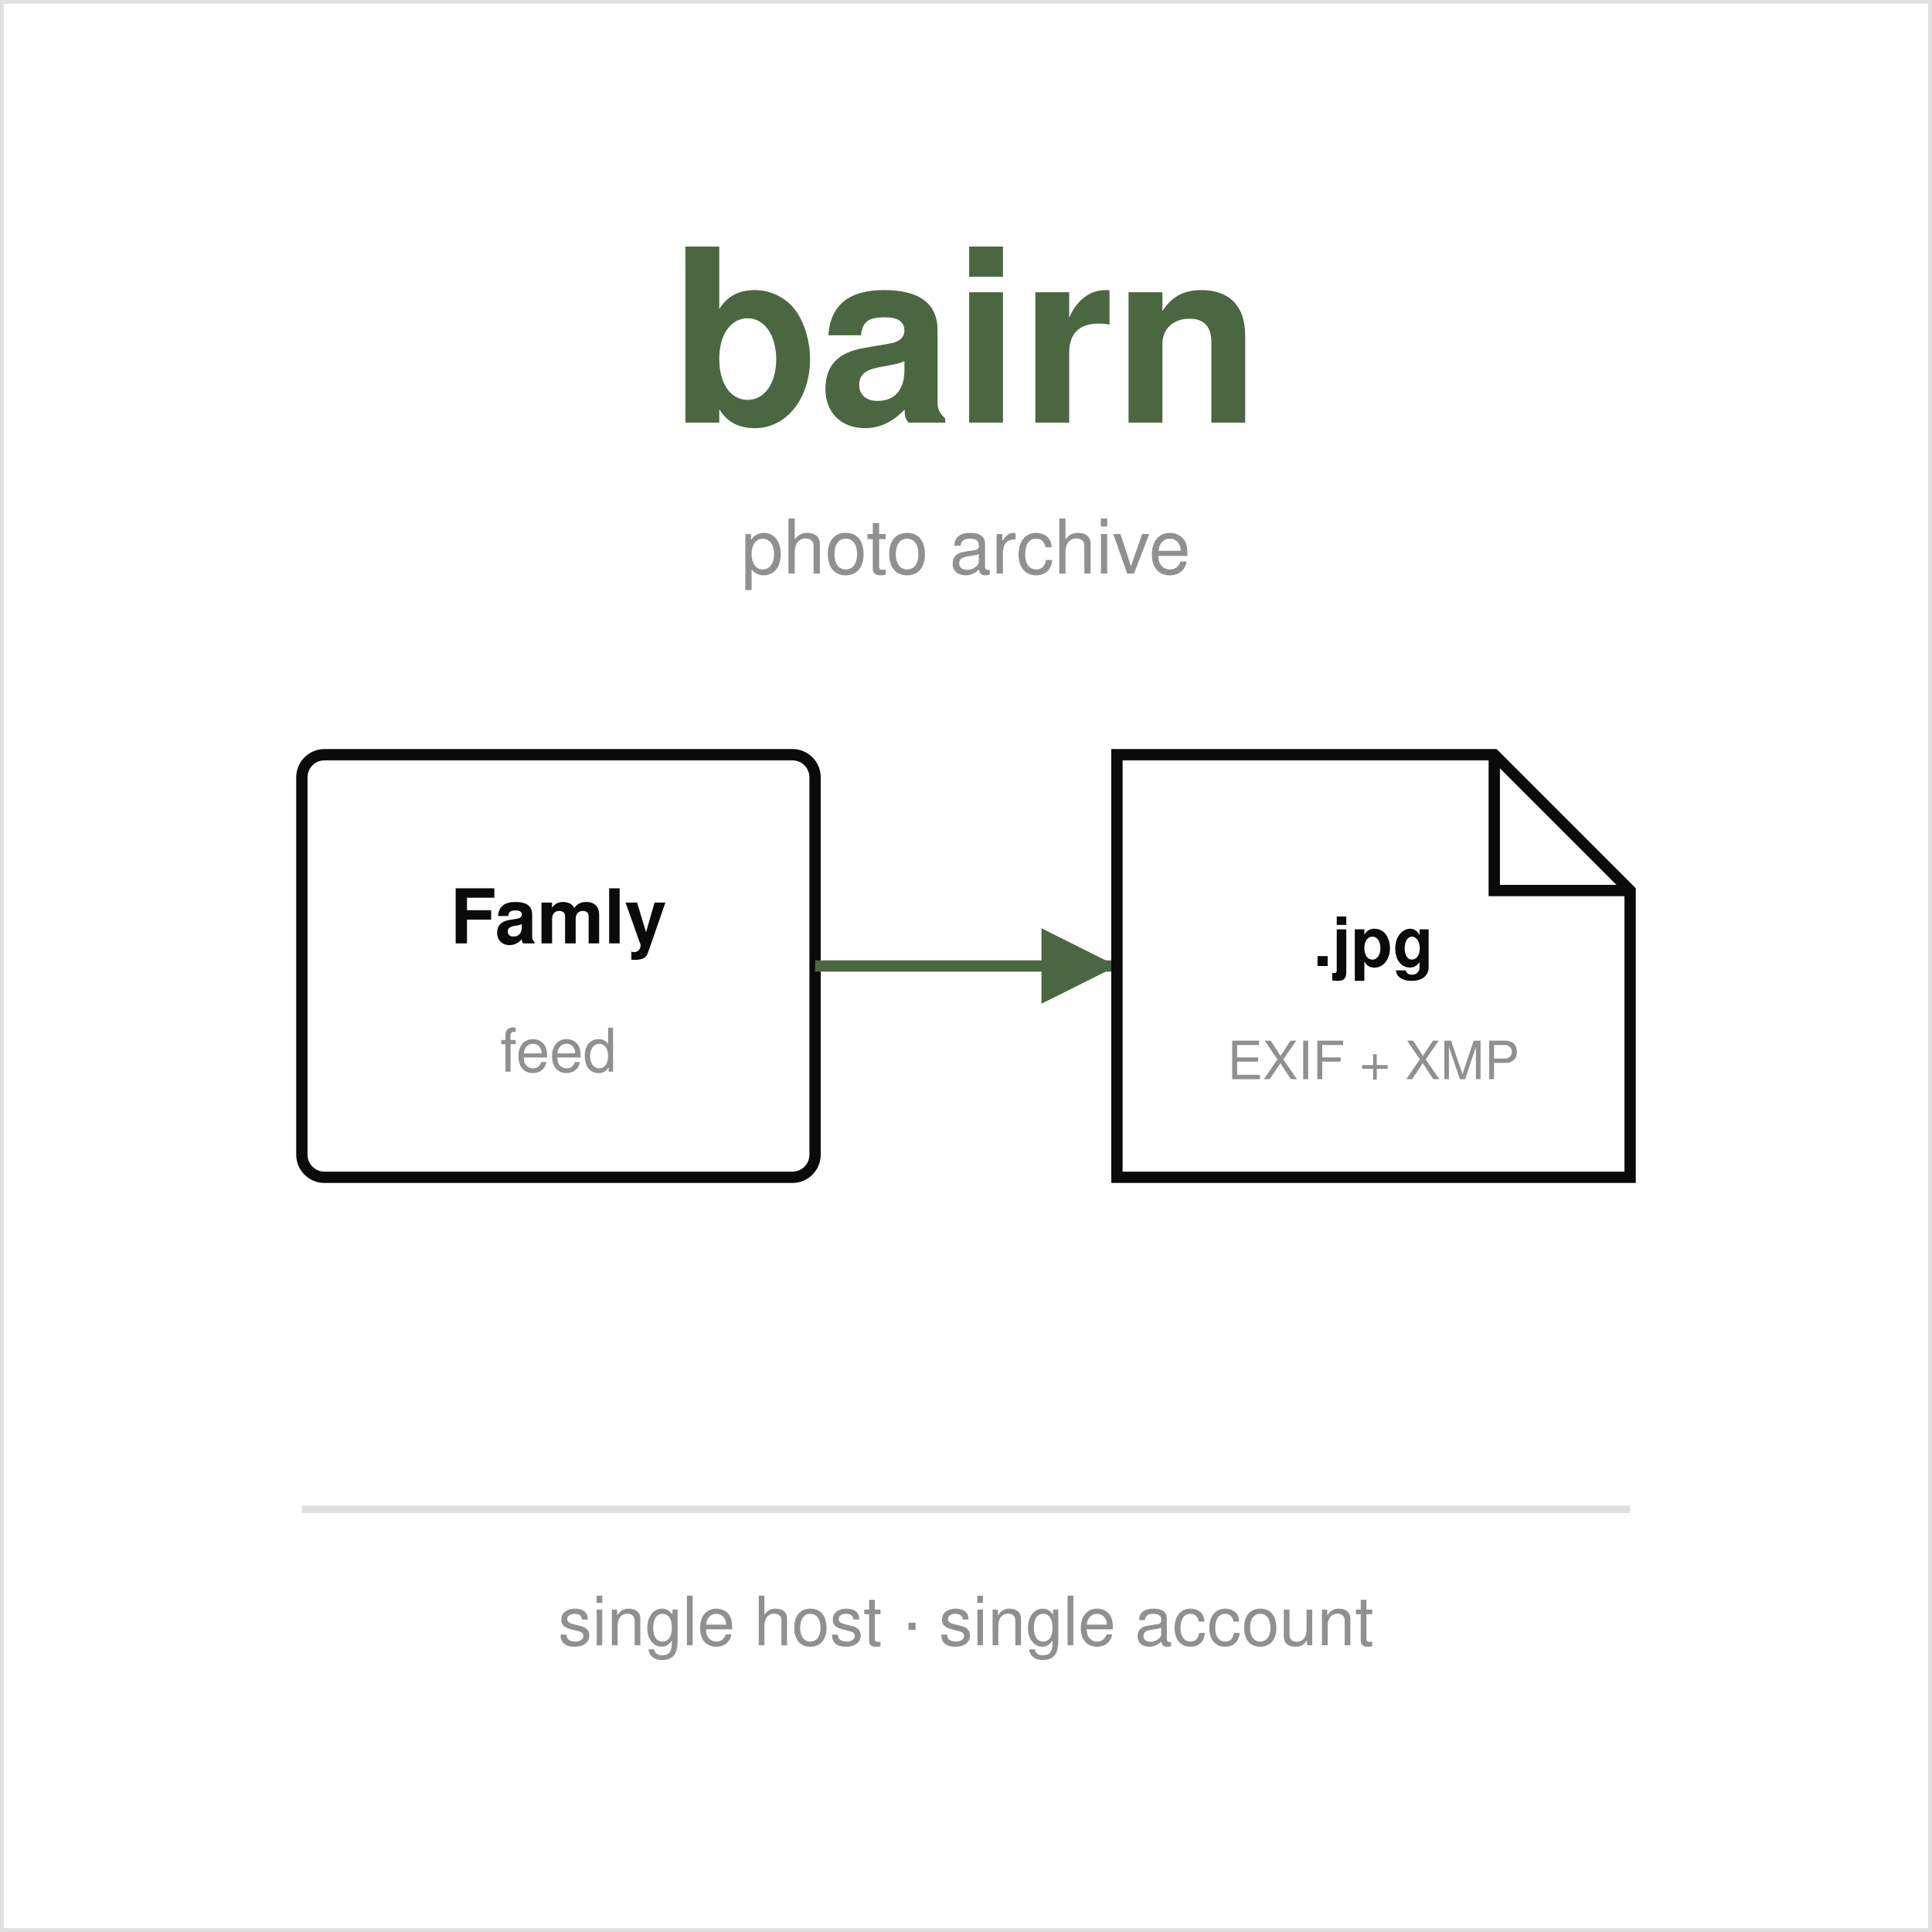
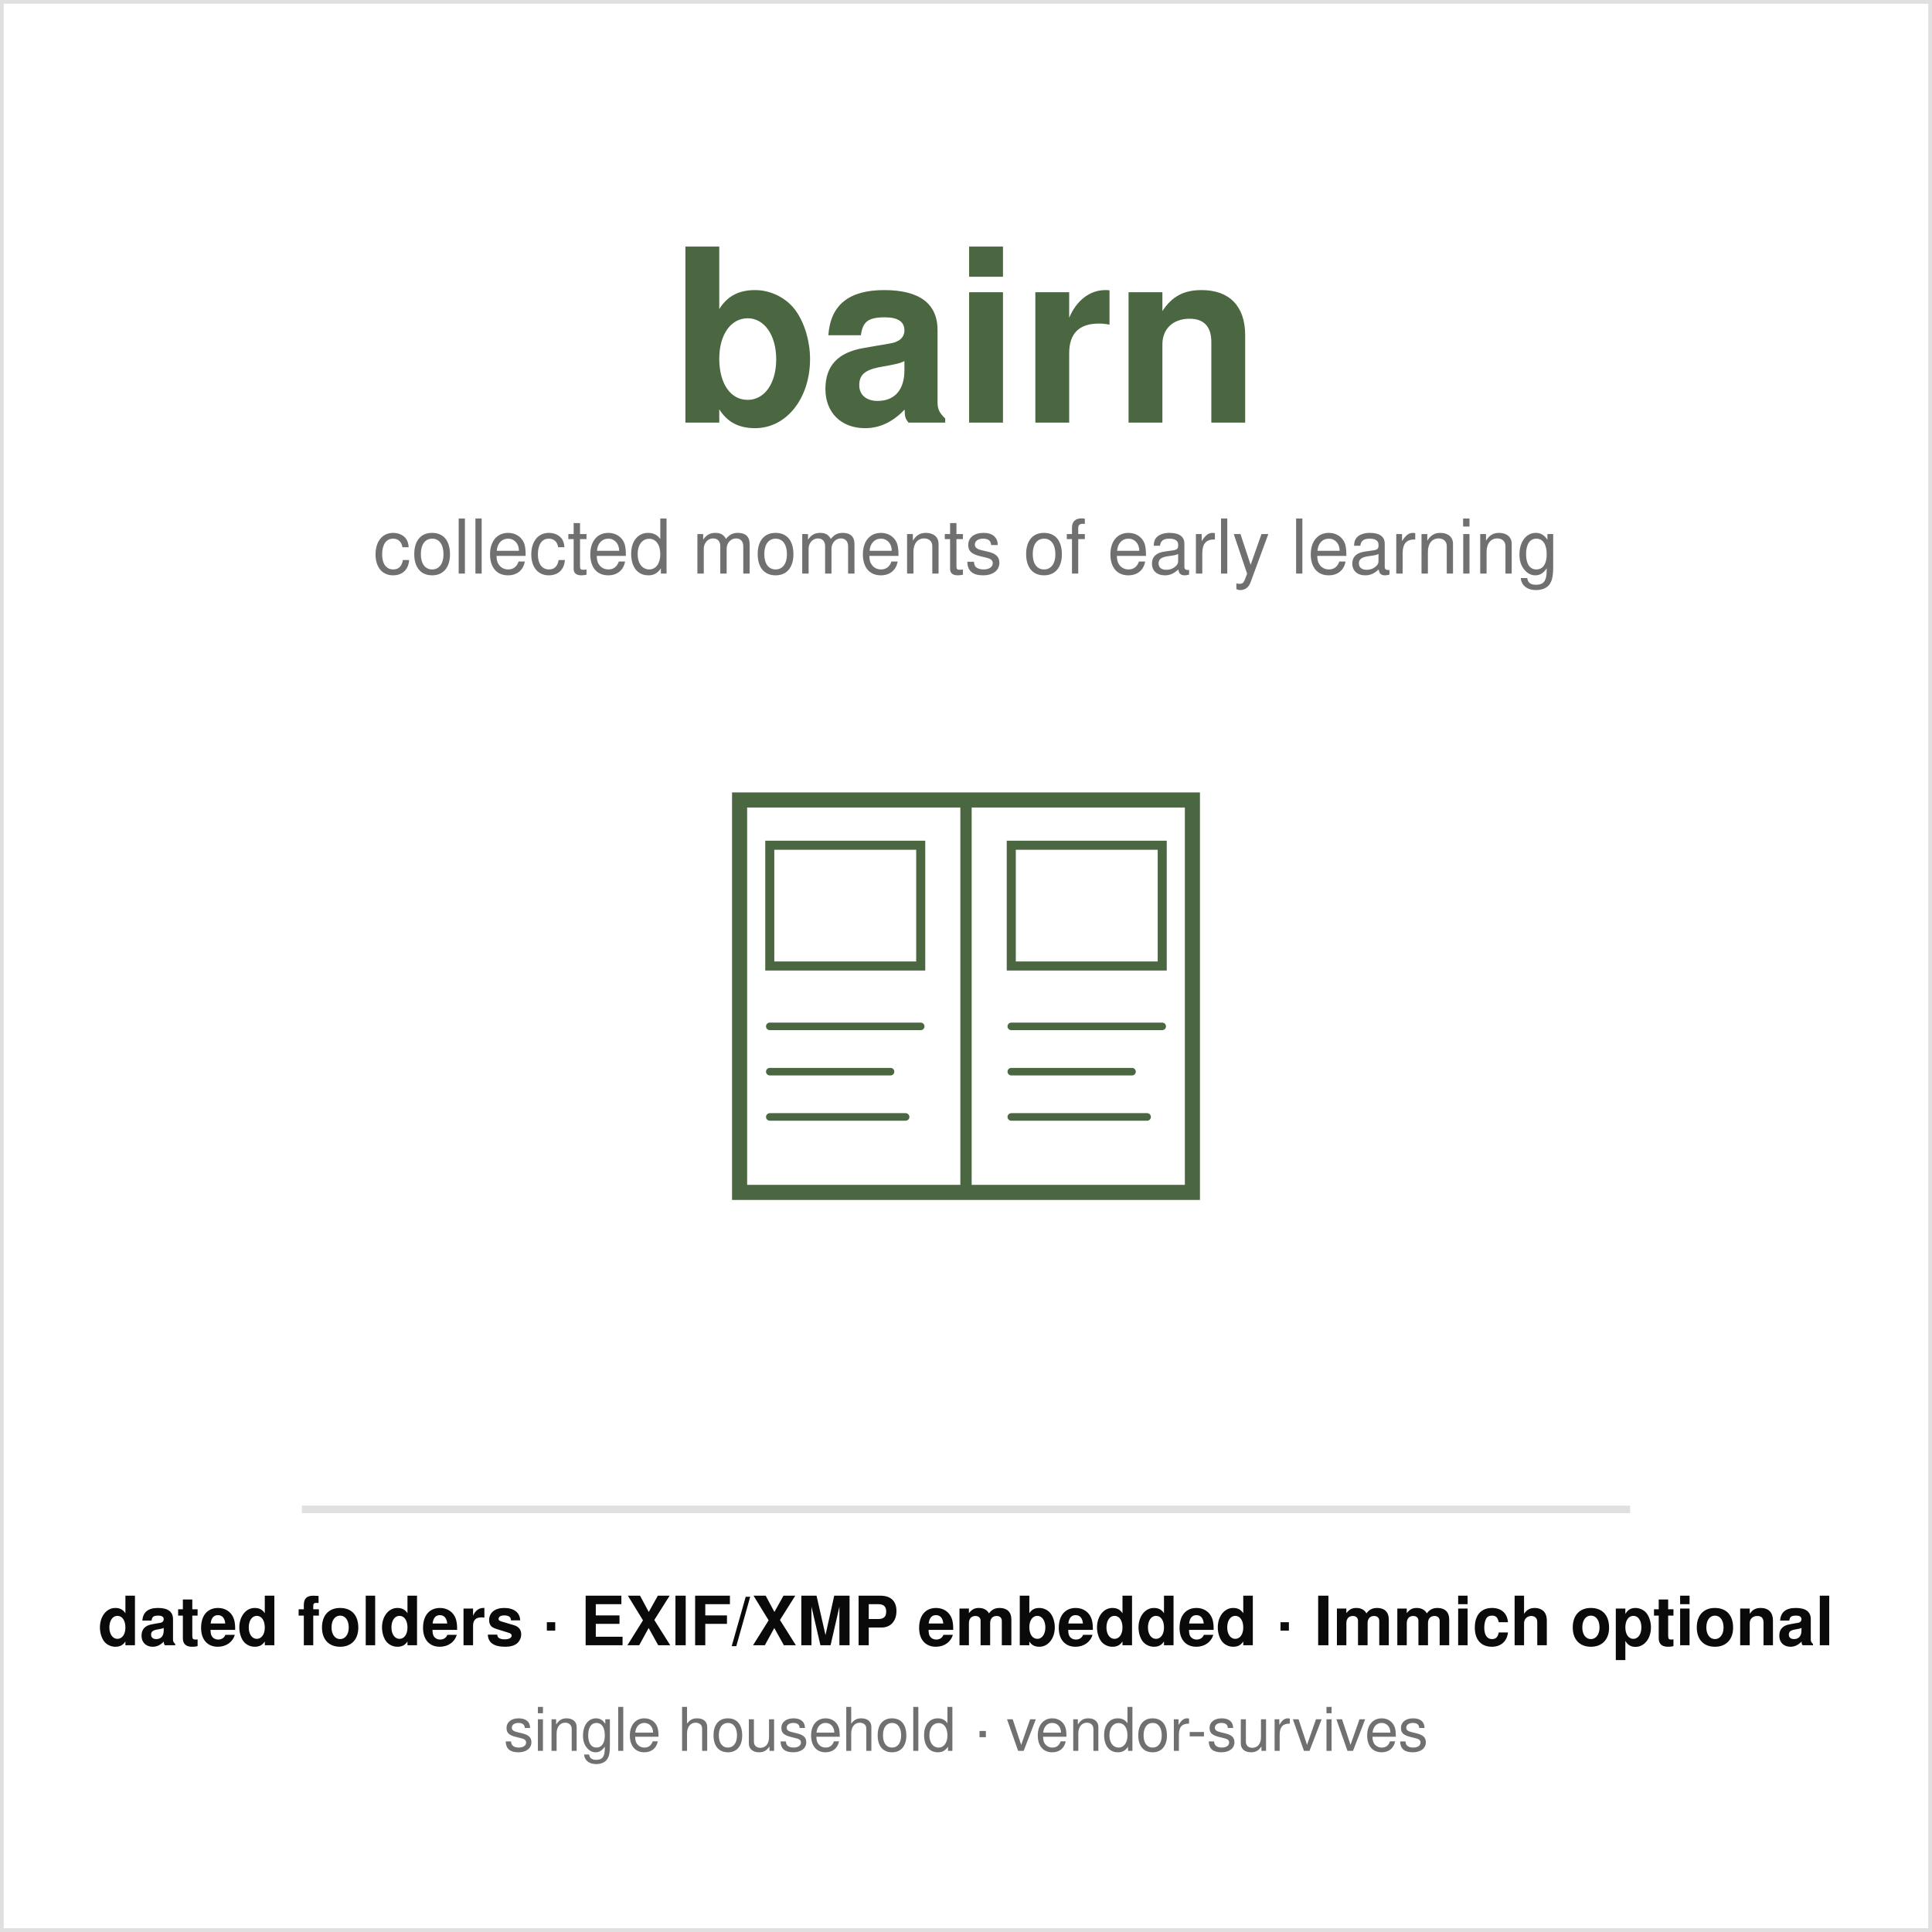
- <svg xmlns="http://www.w3.org/2000/svg" viewBox="0 0 256 256" width="256" height="256" font-family="Helvetica, Arial, sans-serif" role="img" aria-label="bairn">
+ <svg xmlns="http://www.w3.org/2000/svg" viewBox="0 0 256 256" width="256" height="256" font-family="Helvetica, Arial, sans-serif" role="img" aria-label="bairn avatar: a personal photo archive for Famly-using households.">
  <g font-family="Helvetica, Arial, sans-serif">
    <rect x="0" y="0" width="256" height="256" fill="#ffffff" />
    <rect x="0" y="0" width="256" height="256" fill="none" stroke="#e0e0e0" stroke-width="1" />
    <text x="128" y="56" text-anchor="middle" font-size="32" font-weight="700" fill="#4a6741">bairn</text>
-     <text x="128" y="76" text-anchor="middle" font-size="10" fill="#909090">photo archive</text>
-     <rect x="40" y="100" width="68" height="56" rx="3" fill="none" stroke="#0a0a0a" stroke-width="1.5" />
-     <text x="74" y="125" text-anchor="middle" font-size="10" font-weight="600" fill="#0a0a0a">Famly</text>
-     <text x="74" y="142" text-anchor="middle" font-size="8" fill="#909090">feed</text>
-     <line x1="108" y1="128" x2="148" y2="128" stroke="#4a6741" stroke-width="1.5" />
-     <polygon points="148,128 138,123 138,133" fill="#4a6741" />
-     <path d="M 148 100 L 198 100 L 216 118 L 216 156 L 148 156 Z" fill="none" stroke="#0a0a0a" stroke-width="1.5" />
-     <path d="M 198 100 L 198 118 L 216 118" fill="none" stroke="#0a0a0a" stroke-width="1.5" />
-     <text x="182" y="128" text-anchor="middle" font-size="9" font-weight="600" fill="#0a0a0a">.jpg</text>
-     <text x="182" y="143" text-anchor="middle" font-size="7" fill="#909090">EXIF + XMP</text>
+     <text x="128" y="76" text-anchor="middle" font-size="10" fill="#707070">collected moments of early learning</text>
+     <g transform="translate(96 100)" stroke="#4a6741" fill="none" stroke-linecap="round">
+       <rect x="2" y="6" width="60" height="52" stroke-width="2" />
+       <line x1="32" y1="6" x2="32" y2="58" stroke-width="1.5" />
+       <rect x="6" y="12" width="20" height="16" stroke-width="1.2" />
+       <line x1="6" y1="36" x2="26" y2="36" stroke-width="1" />
+       <line x1="6" y1="42" x2="22" y2="42" stroke-width="1" />
+       <line x1="6" y1="48" x2="24" y2="48" stroke-width="1" />
+       <rect x="38" y="12" width="20" height="16" stroke-width="1.2" />
+       <line x1="38" y1="36" x2="58" y2="36" stroke-width="1" />
+       <line x1="38" y1="42" x2="54" y2="42" stroke-width="1" />
+       <line x1="38" y1="48" x2="56" y2="48" stroke-width="1" />
+     </g>
    <line x1="40" y1="200" x2="216" y2="200" stroke="#e0e0e0" stroke-width="1" />
-     <text x="128" y="218" text-anchor="middle" font-size="9" fill="#909090">single host · single account</text>
+     <text x="128" y="218" text-anchor="middle" font-size="9" font-weight="600" fill="#0a0a0a">dated folders · EXIF/XMP embedded · Immich optional</text>
+     <text x="128" y="232" text-anchor="middle" font-size="8" fill="#707070">single household · vendor-survives</text>
  </g>
</svg>
